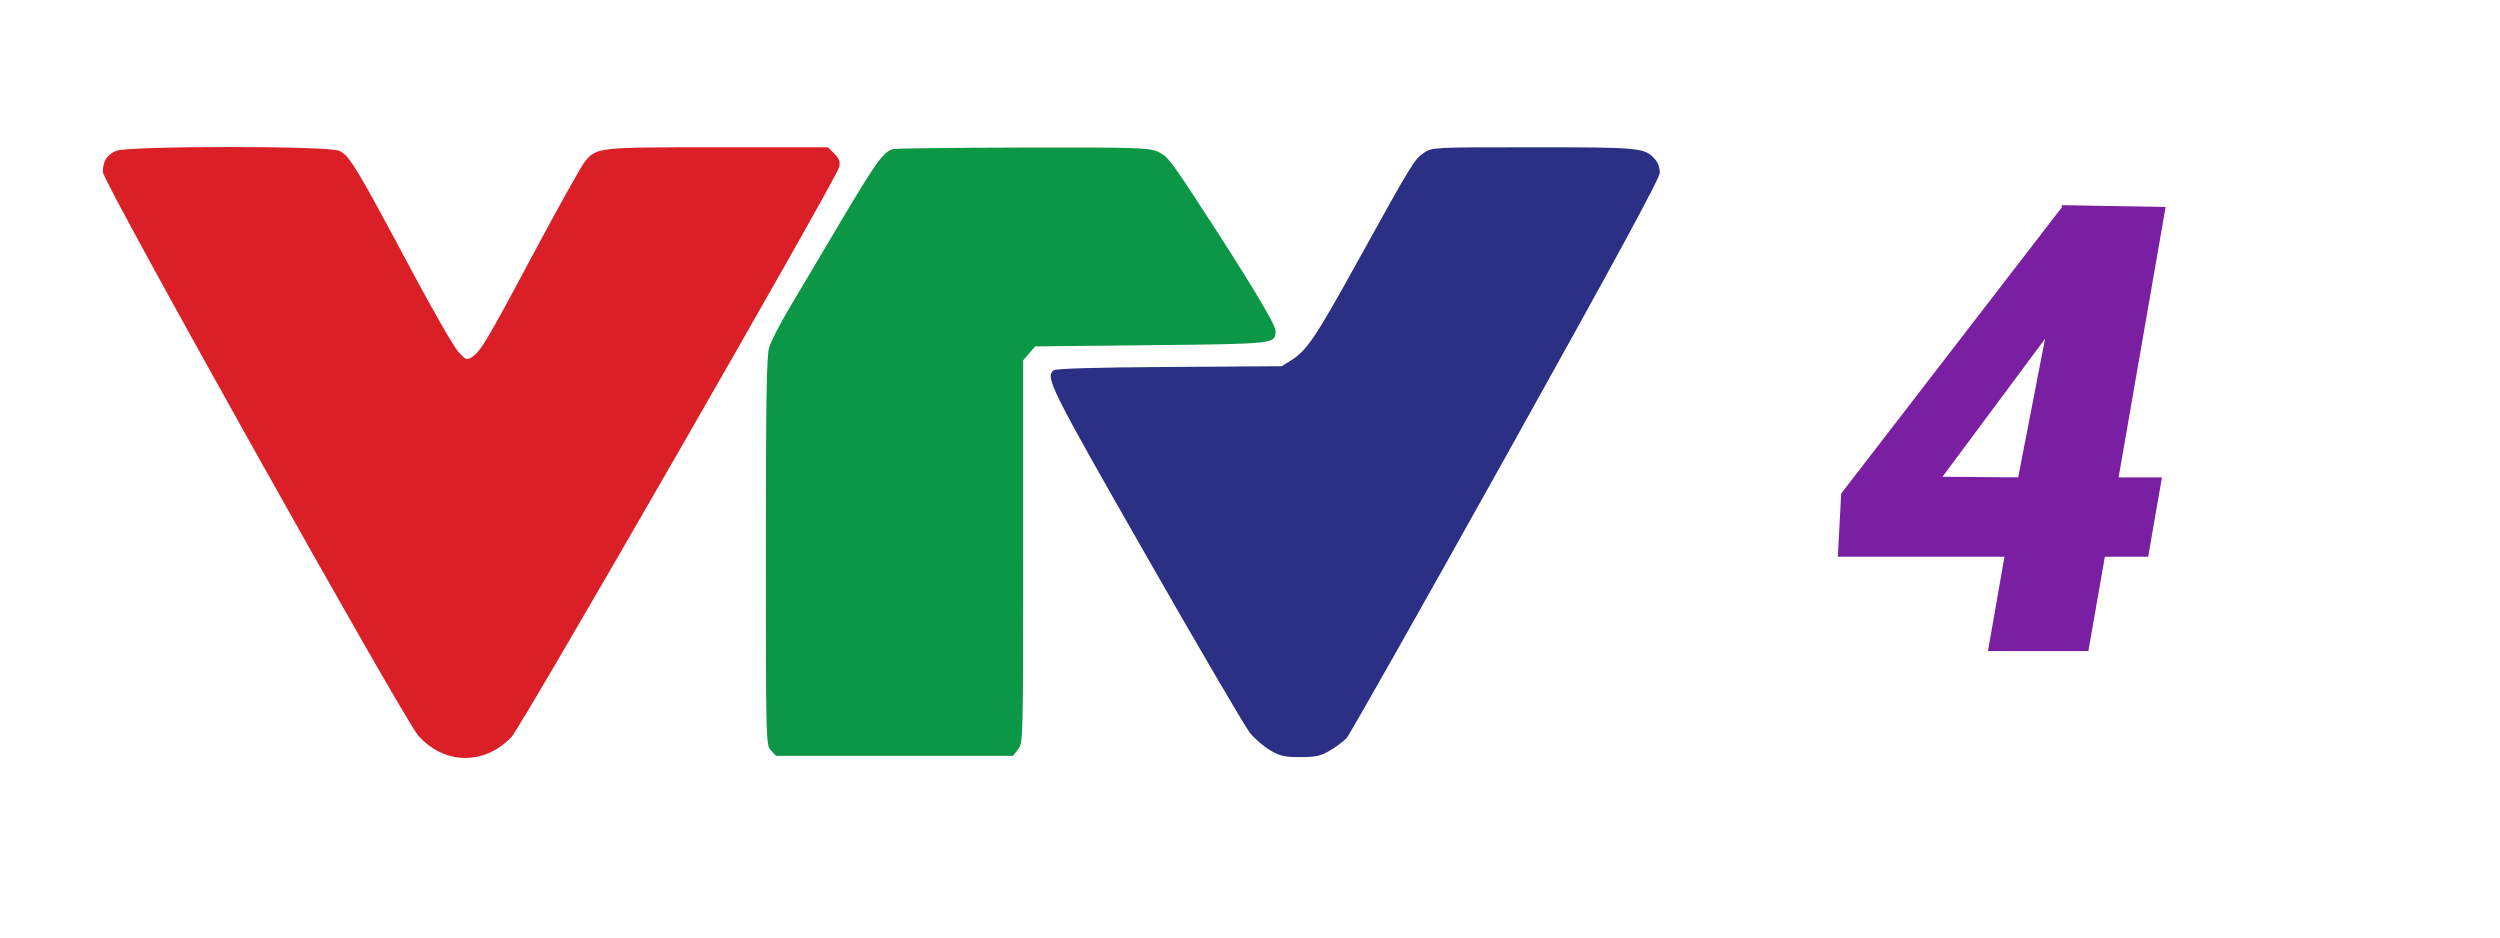
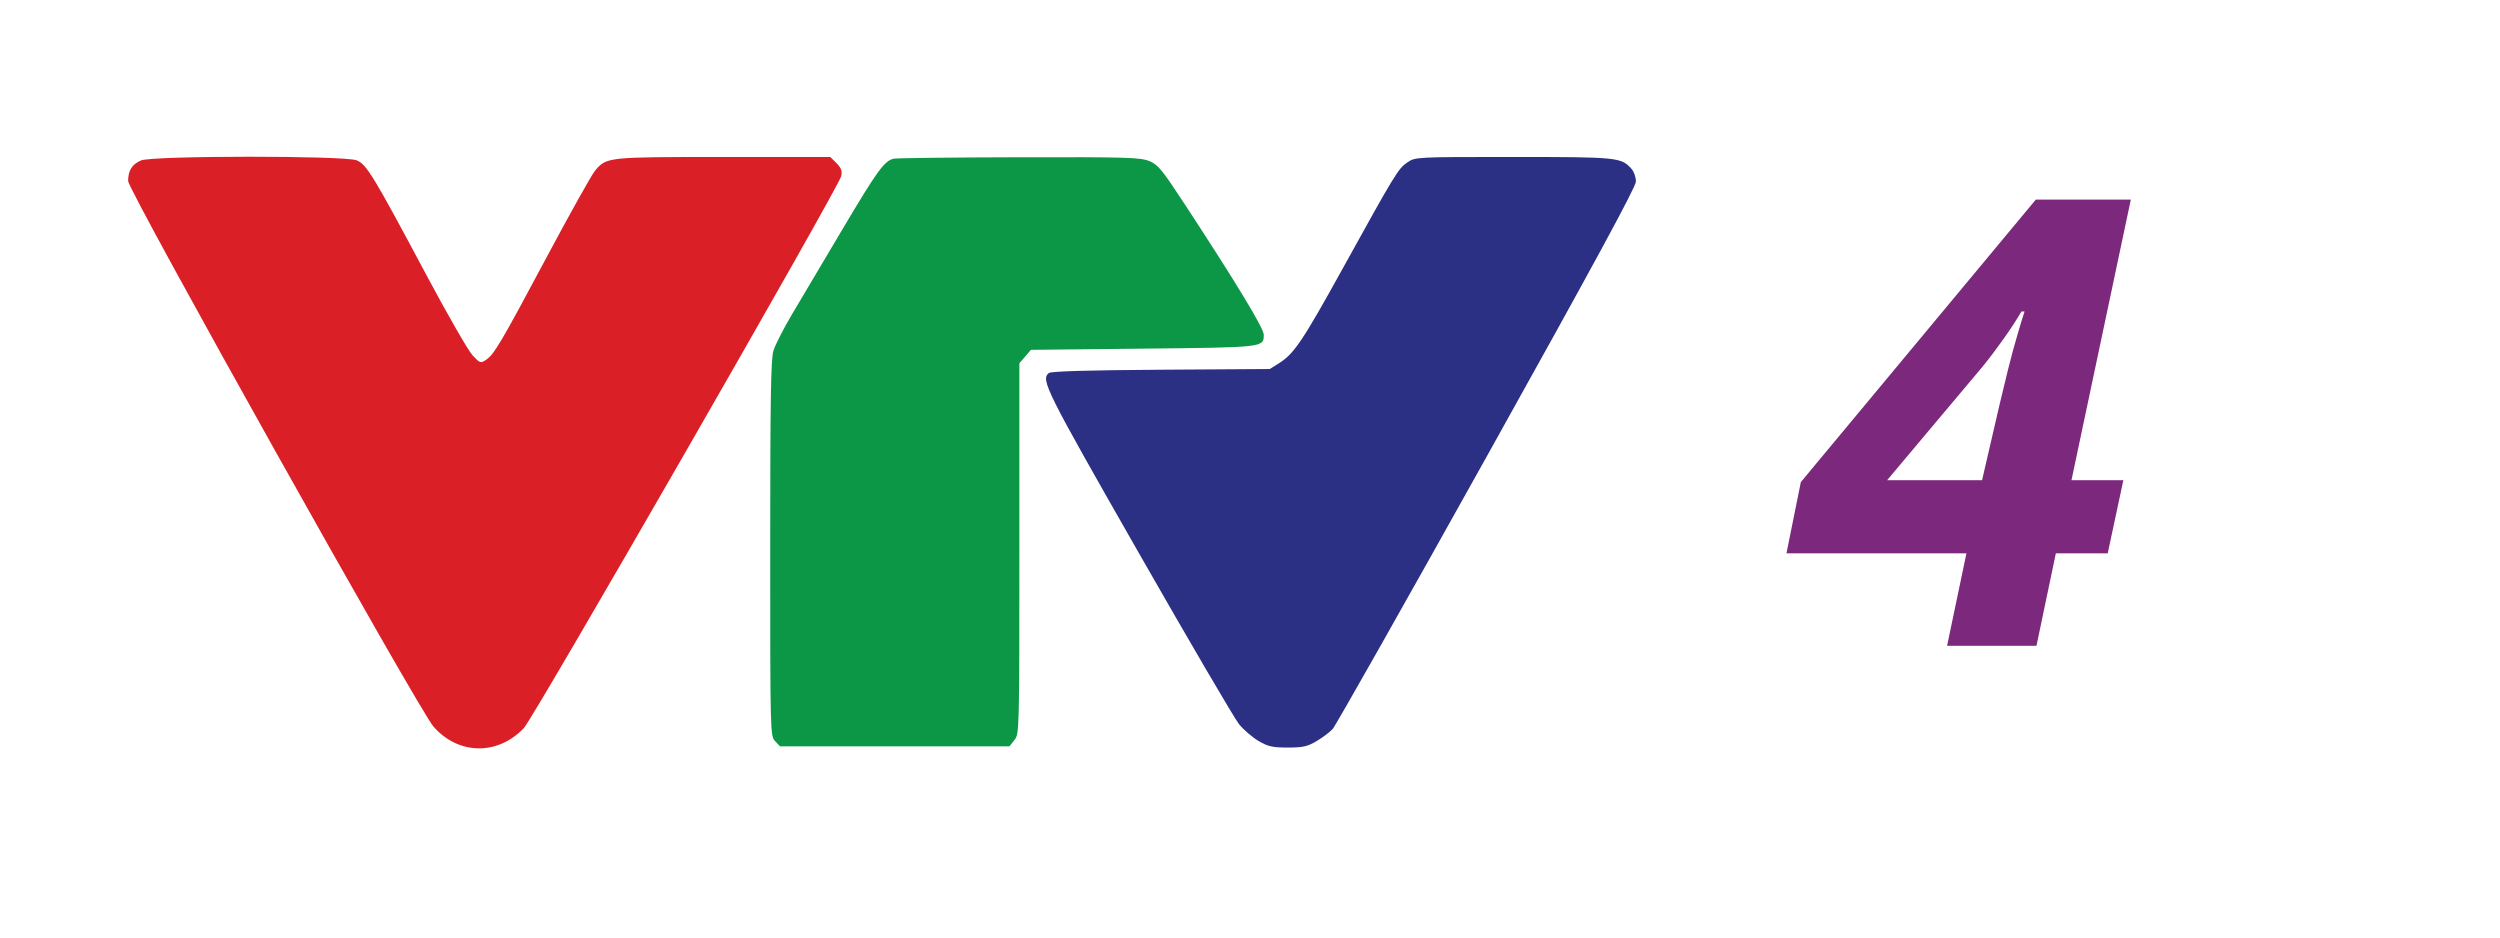
<svg xmlns="http://www.w3.org/2000/svg" viewBox="0 0 960 360" width="960" height="360" fill="none">
-   <g transform="translate(30, 48) scale(0.95)">
+   <g transform="translate(40, 52) scale(0.92)">
    <path d="M 15.329 10.458 C 11.601 12.079, 10 14.658, 10 19.041 C 10 22.996, 131.329 239.763, 137.462 246.765 C 147.854 258.630, 164.244 258.892, 175.169 247.370 C 179.360 242.948, 306.779 21.353, 307.659 16.954 C 308.092 14.792, 307.624 13.533, 305.657 11.566 L 303.091 9 258.513 9 C 209.902 9, 209.682 9.023, 204.879 14.731 C 203.489 16.383, 194.334 32.757, 184.534 51.117 C 165.357 87.044, 162.714 91.501, 159.240 93.777 C 157.118 95.167, 156.781 95.044, 153.740 91.767 C 151.958 89.847, 143.327 74.827, 134.560 58.388 C 112.319 16.685, 109.555 12.130, 105.441 10.411 C 100.548 8.366, 20.040 8.408, 15.329 10.458 Z" fill="#DA1F26" />
    <path d="M 329.500 9.716 C 325.611 10.657, 322.638 14.756, 308.260 39 C 300.268 52.475, 290.788 68.450, 287.192 74.500 C 283.597 80.550, 280.058 87.484, 279.328 89.909 C 278.273 93.411, 278 110.387, 278 172.470 C 278 249.738, 278.023 250.648, 280.039 252.811 L 282.078 255 329.966 255 L 377.855 255 379.927 252.365 C 381.984 249.751, 382 249.119, 382 172.421 L 382 95.112 384.412 92.306 L 386.825 89.500 433.760 89 C 484.401 88.461, 484 88.507, 484 83.166 C 484 80.517, 472.640 61.741, 451.481 29.419 C 441.408 14.030, 439.887 12.172, 436.130 10.669 C 432.415 9.182, 426.475 9.013, 381.730 9.116 C 354.103 9.180, 330.600 9.450, 329.500 9.716 Z" fill="#0C9747" />
    <path d="M 543.949 11.256 C 540.136 13.825, 538.965 15.748, 516.830 55.780 C 500.118 86.005, 496.595 91.223, 490.233 95.179 L 486.500 97.500 441.045 97.798 C 410.535 97.998, 395.163 98.449, 394.295 99.171 C 390.862 102.019, 392.836 105.971, 431.619 173.879 C 452.860 211.071, 471.788 243.410, 473.681 245.744 C 475.575 248.079, 479.234 251.229, 481.812 252.744 C 485.803 255.090, 487.615 255.500, 494 255.500 C 500.320 255.500, 502.208 255.082, 506 252.845 C 508.475 251.385, 511.502 249.117, 512.727 247.805 C 513.952 246.493, 542.923 195.263, 577.106 133.960 C 621.603 54.162, 639.278 21.591, 639.329 19.300 C 639.370 17.457, 638.573 15.172, 637.450 13.912 C 633.206 9.151, 631.696 9, 588.180 9 C 547.407 9, 547.287 9.006, 543.949 11.256 Z" fill="#2B3085" />
  </g>
-   <text x="770" y="250" font-family="-apple-system, BlinkMacSystemFont, 'Segoe UI', Roboto, 'Arial Black', sans-serif" font-size="240" font-weight="900" font-style="italic" fill="#7B1FA2" text-anchor="middle">4</text>
+   <text x="755" y="248" font-family="'Montserrat', 'Arial Black', Impact, sans-serif" font-size="240" font-weight="900" font-style="italic" fill="#7C287D" text-anchor="middle">4</text>
</svg>
